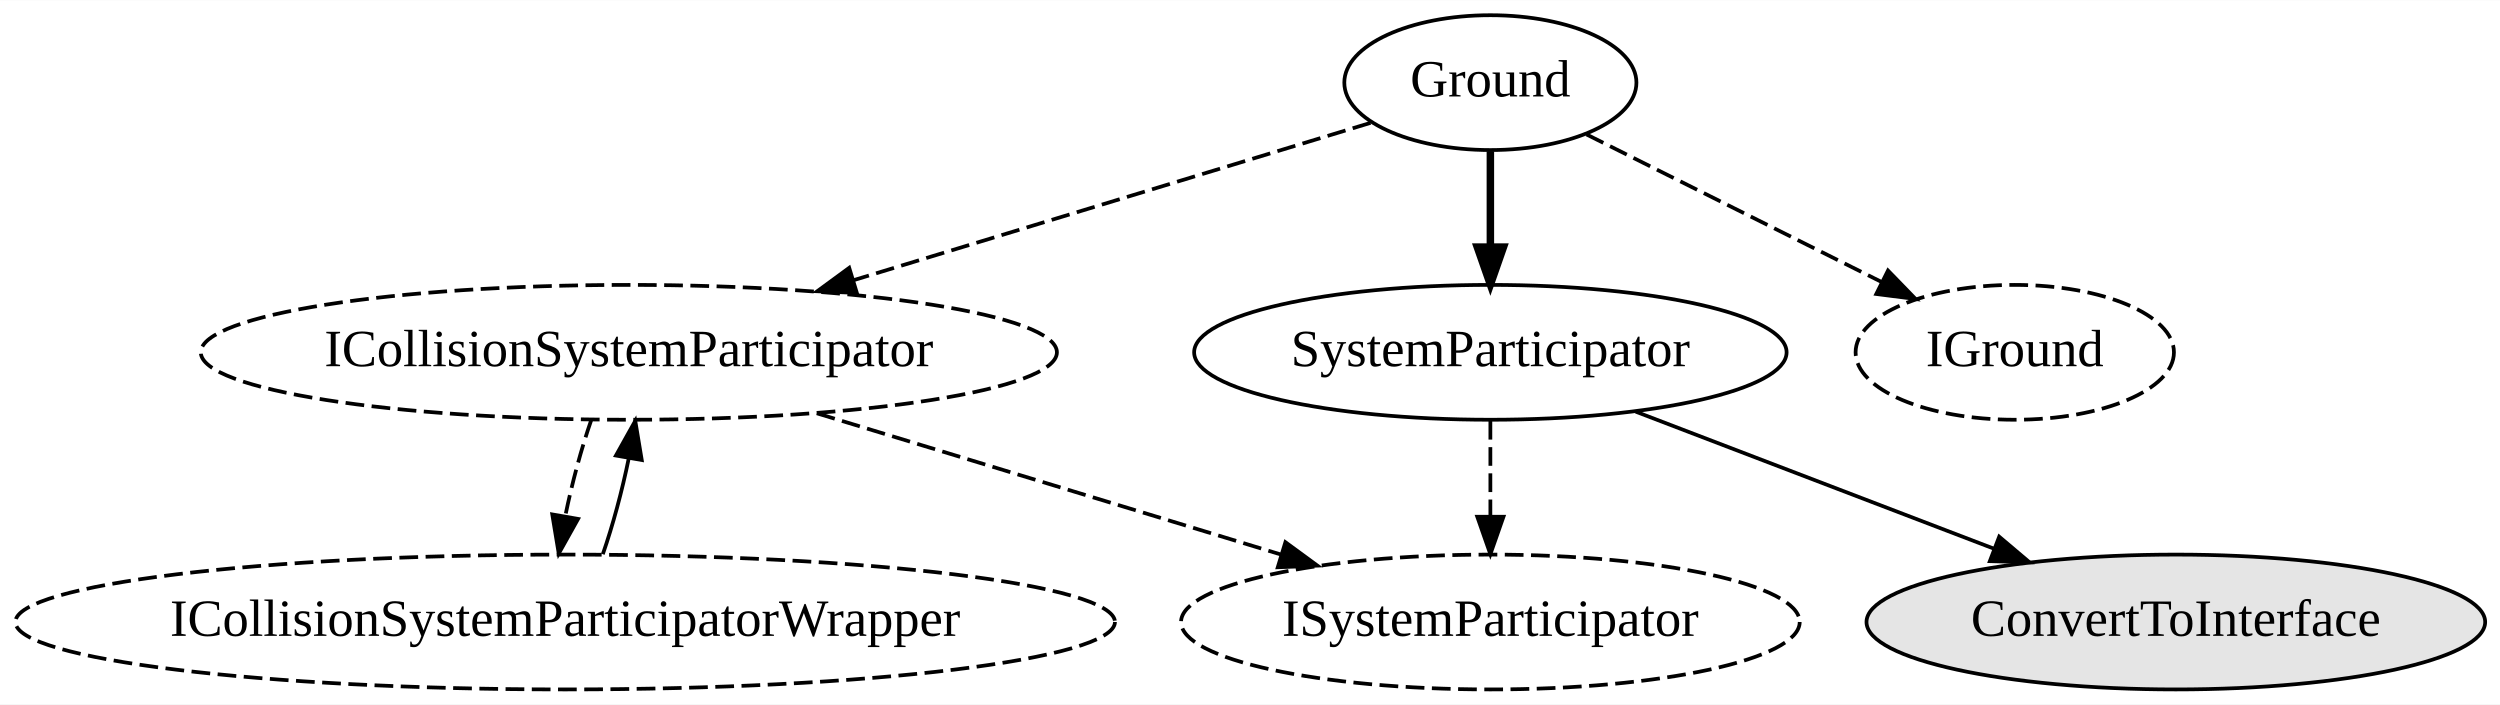
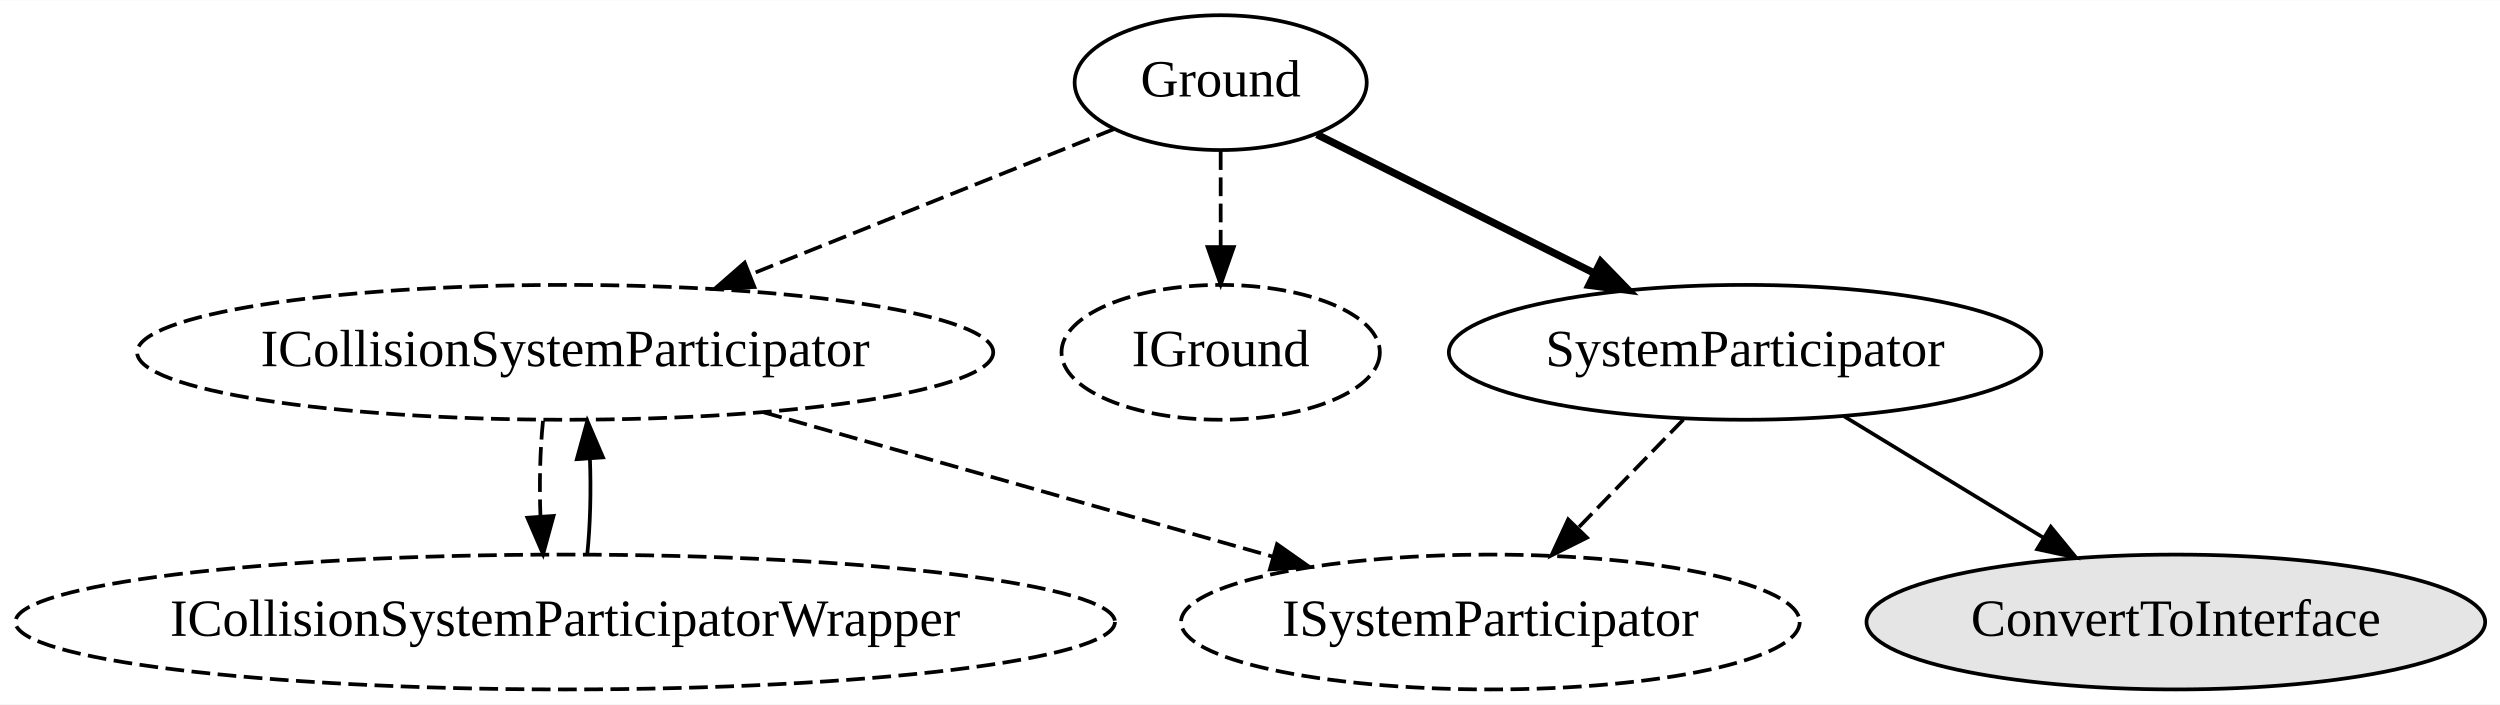
<svg xmlns="http://www.w3.org/2000/svg" width="667pt" height="188pt" viewBox="0.00 0.00 667.43 188.00">
  <g id="graph0" class="graph" transform="scale(1 1) rotate(0) translate(4 184)">
    <polygon fill="white" stroke="none" points="-4,4 -4,-184 663.43,-184 663.43,4 -4,4" />
    <g id="node1" class="node">
-       <ellipse fill="none" stroke="black" stroke-dasharray="5,2" cx="163.887" cy="-90" rx="114.28" ry="18" />
-       <text text-anchor="middle" x="163.887" y="-86.3" font-family="Times New Roman,serif" font-size="14.00">ICollisionSystemParticipator</text>
+       <ellipse fill="none" stroke="black" stroke-dasharray="5,2" cx="146.887" cy="-90" rx="114.28" ry="18" />
+       <text text-anchor="middle" x="146.887" y="-86.3" font-family="Times New Roman,serif" font-size="14.00">ICollisionSystemParticipator</text>
    </g>
-     <g id="node3" class="node">
+     <g id="node4" class="node">
      <ellipse fill="none" stroke="black" stroke-dasharray="5,2" cx="393.887" cy="-18" rx="82.585" ry="18" />
      <text text-anchor="middle" x="393.887" y="-14.3" font-family="Times New Roman,serif" font-size="14.00">ISystemParticipator</text>
    </g>
    <g id="edge1" class="edge">
-       <path fill="none" stroke="black" stroke-dasharray="5,2" d="M214.077,-73.725C250.599,-62.609 300.069,-47.553 337.876,-36.047" />
-       <polygon fill="black" stroke="black" points="339.166,-39.313 347.714,-33.053 337.128,-32.616 339.166,-39.313" />
+       <path fill="none" stroke="black" stroke-dasharray="5,2" d="M199.875,-73.983C239.9,-62.64 294.785,-47.085 335.967,-35.414" />
+       <polygon fill="black" stroke="black" points="336.926,-38.781 345.593,-32.687 335.017,-32.046 336.926,-38.781" />
    </g>
-     <g id="node6" class="node">
+     <g id="node5" class="node">
      <ellipse fill="none" stroke="black" stroke-dasharray="5,2" cx="146.887" cy="-18" rx="146.774" ry="18" />
      <text text-anchor="middle" x="146.887" y="-14.3" font-family="Times New Roman,serif" font-size="14.00">ICollisionSystemParticipatorWrapper</text>
    </g>
    <g id="edge2" class="edge">
-       <path fill="none" stroke="black" stroke-dasharray="5,2" d="M153.894,-72.055C151.203,-64.346 148.698,-55.027 146.927,-46.364" />
-       <polygon fill="black" stroke="black" points="150.334,-45.526 145.17,-36.275 143.438,-46.728 150.334,-45.526" />
+       <path fill="none" stroke="black" stroke-dasharray="5,2" d="M140.971,-71.697C140.176,-63.983 139.949,-54.712 140.292,-46.112" />
+       <polygon fill="black" stroke="black" points="143.785,-46.324 140.992,-36.104 136.802,-45.836 143.785,-46.324" />
    </g>
    <g id="node2" class="node">
-       <ellipse fill="none" stroke="black" cx="393.887" cy="-90" rx="79.087" ry="18" />
-       <text text-anchor="middle" x="393.887" y="-86.3" font-family="Times New Roman,serif" font-size="14.00">SystemParticipator</text>
+       <ellipse fill="none" stroke="black" stroke-dasharray="5,2" cx="321.887" cy="-90" rx="42.494" ry="18" />
+       <text text-anchor="middle" x="321.887" y="-86.3" font-family="Times New Roman,serif" font-size="14.00">IGround</text>
+     </g>
+     <g id="node3" class="node">
+       <ellipse fill="none" stroke="black" cx="321.887" cy="-162" rx="38.993" ry="18" />
+       <text text-anchor="middle" x="321.887" y="-158.3" font-family="Times New Roman,serif" font-size="14.00">Ground</text>
+     </g>
+     <g id="edge4" class="edge">
+       <path fill="none" stroke="black" stroke-dasharray="5,2" d="M293.381,-149.597C267.137,-139.1 227.64,-123.301 196.268,-110.753" />
+       <polygon fill="black" stroke="black" points="197.402,-107.436 186.817,-106.972 194.802,-113.936 197.402,-107.436" />
+     </g>
+     <g id="edge5" class="edge">
+       <path fill="none" stroke="black" stroke-dasharray="5,2" d="M321.887,-143.697C321.887,-135.983 321.887,-126.712 321.887,-118.112" />
+       <polygon fill="black" stroke="black" points="325.387,-118.104 321.887,-108.104 318.387,-118.104 325.387,-118.104" />
+     </g>
+     <g id="node6" class="node">
+       <ellipse fill="none" stroke="black" cx="461.887" cy="-90" rx="79.087" ry="18" />
+       <text text-anchor="middle" x="461.887" y="-86.3" font-family="Times New Roman,serif" font-size="14.00">SystemParticipator</text>
    </g>
    <g id="edge3" class="edge">
-       <path fill="none" stroke="black" stroke-dasharray="5,2" d="M393.887,-71.697C393.887,-63.983 393.887,-54.712 393.887,-46.112" />
-       <polygon fill="black" stroke="black" points="397.387,-46.104 393.887,-36.104 390.387,-46.104 397.387,-46.104" />
+       <path fill="none" stroke="black" stroke-width="2" d="M347.565,-148.161C368.263,-137.812 397.742,-123.072 421.581,-111.153" />
+       <polygon fill="black" stroke="black" stroke-width="2" points="423.364,-114.175 430.743,-106.572 420.234,-107.914 423.364,-114.175" />
+     </g>
+     <g id="edge6" class="edge">
+       <path fill="none" stroke="black" d="M152.782,-36.104C153.588,-43.791 153.824,-53.054 153.491,-61.665" />
+       <polygon fill="black" stroke="black" points="149.996,-61.48 152.803,-71.697 156.979,-61.96 149.996,-61.48" />
+     </g>
+     <g id="edge7" class="edge">
+       <path fill="none" stroke="black" stroke-dasharray="5,2" d="M445.426,-72.055C436.99,-63.371 426.57,-52.644 417.312,-43.114" />
+       <polygon fill="black" stroke="black" points="419.675,-40.523 410.196,-35.789 414.654,-45.401 419.675,-40.523" />
    </g>
    <g id="node7" class="node">
      <ellipse fill="#e5e5e5" stroke="black" cx="576.887" cy="-18" rx="82.585" ry="18" />
      <text text-anchor="middle" x="576.887" y="-14.3" font-family="Times New Roman,serif" font-size="14.00">ConvertToInterface</text>
    </g>
-     <g id="edge4" class="edge">
-       <path fill="none" stroke="black" d="M432.697,-74.155C460.625,-63.472 498.488,-48.989 528.406,-37.544" />
-       <polygon fill="black" stroke="black" points="529.729,-40.786 537.818,-33.944 527.228,-34.248 529.729,-40.786" />
-     </g>
-     <g id="node4" class="node">
-       <ellipse fill="none" stroke="black" stroke-dasharray="5,2" cx="533.887" cy="-90" rx="42.494" ry="18" />
-       <text text-anchor="middle" x="533.887" y="-86.3" font-family="Times New Roman,serif" font-size="14.00">IGround</text>
-     </g>
-     <g id="node5" class="node">
-       <ellipse fill="none" stroke="black" cx="393.887" cy="-162" rx="38.993" ry="18" />
-       <text text-anchor="middle" x="393.887" y="-158.3" font-family="Times New Roman,serif" font-size="14.00">Ground</text>
-     </g>
-     <g id="edge6" class="edge">
-       <path fill="none" stroke="black" stroke-dasharray="5,2" d="M361.906,-151.267C326.333,-140.44 268.065,-122.706 223.923,-109.272" />
-       <polygon fill="black" stroke="black" points="224.752,-105.866 214.166,-106.302 222.714,-112.562 224.752,-105.866" />
-     </g>
-     <g id="edge5" class="edge">
-       <path fill="none" stroke="black" stroke-width="2" d="M393.887,-143.697C393.887,-135.983 393.887,-126.712 393.887,-118.112" />
-       <polygon fill="black" stroke="black" stroke-width="2" points="397.387,-118.104 393.887,-108.104 390.387,-118.104 397.387,-118.104" />
-     </g>
-     <g id="edge7" class="edge">
-       <path fill="none" stroke="black" stroke-dasharray="5,2" d="M419.565,-148.161C441.684,-137.101 473.833,-121.027 498.409,-108.739" />
-       <polygon fill="black" stroke="black" points="500.041,-111.836 507.42,-104.233 496.911,-105.575 500.041,-111.836" />
-     </g>
    <g id="edge8" class="edge">
-       <path fill="none" stroke="black" d="M156.936,-36.104C159.608,-43.791 162.094,-53.054 163.853,-61.665" />
-       <polygon fill="black" stroke="black" points="160.436,-62.446 165.6,-71.697 167.332,-61.244 160.436,-62.446" />
+       <path fill="none" stroke="black" d="M488.27,-72.941C504.082,-63.316 524.385,-50.958 541.568,-40.499" />
+       <polygon fill="black" stroke="black" points="543.506,-43.416 550.228,-35.227 539.866,-37.437 543.506,-43.416" />
    </g>
  </g>
</svg>
